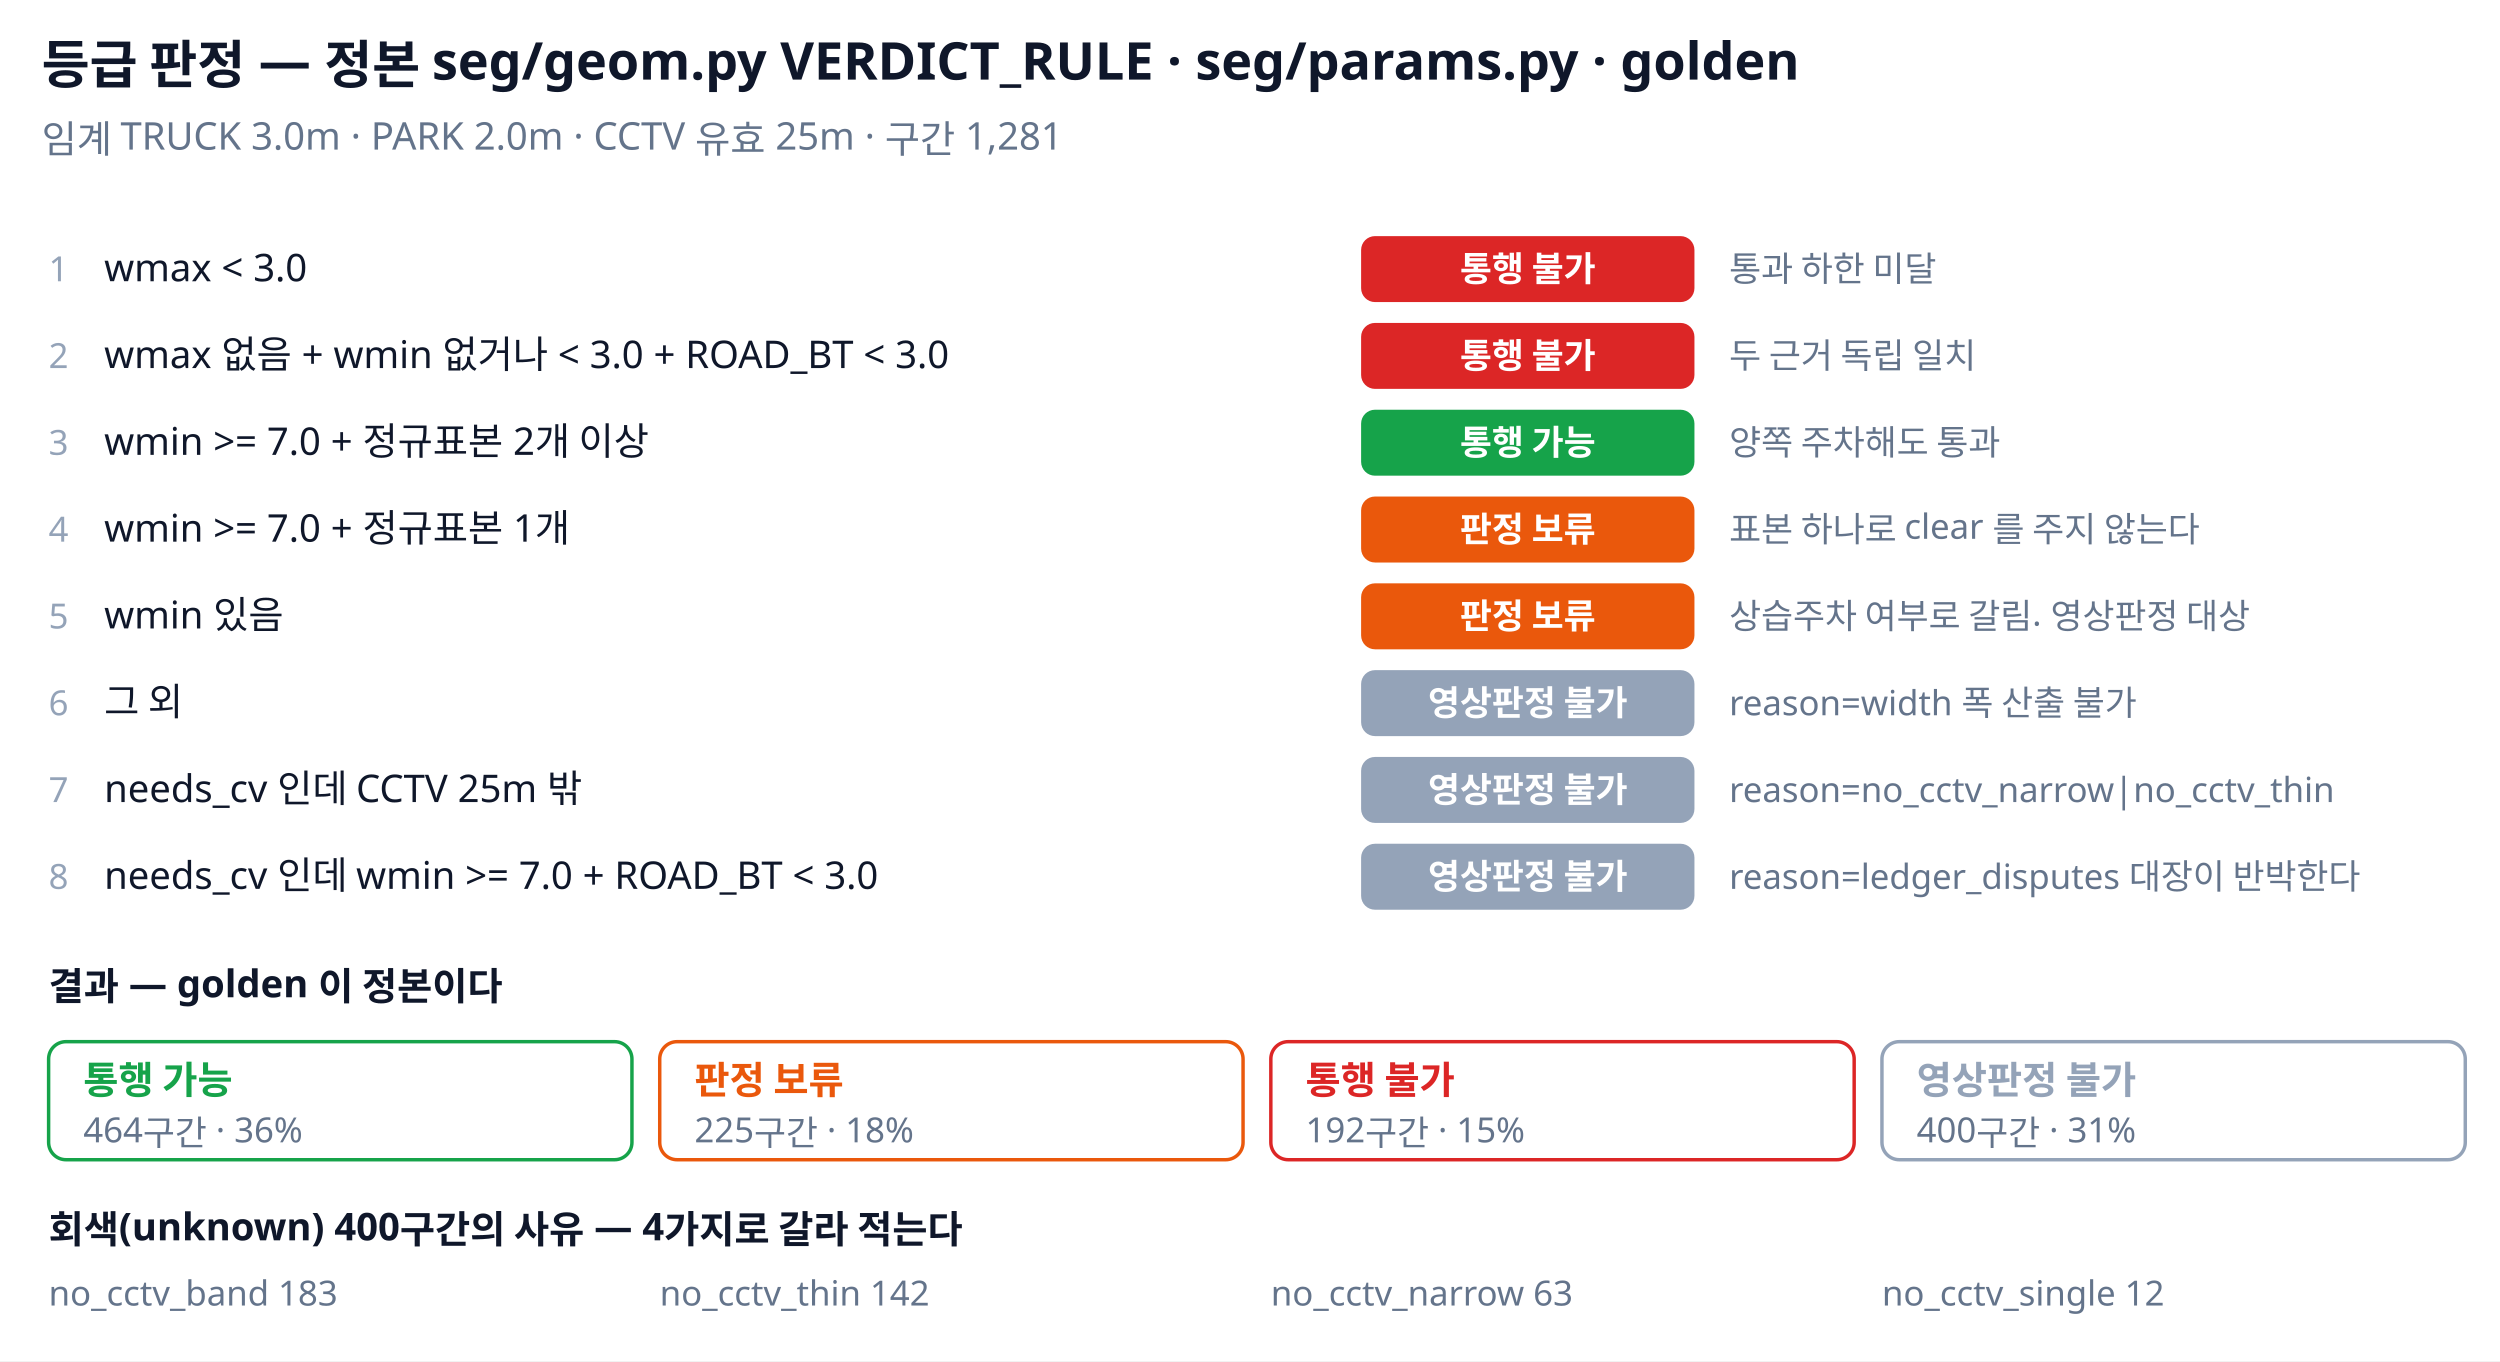
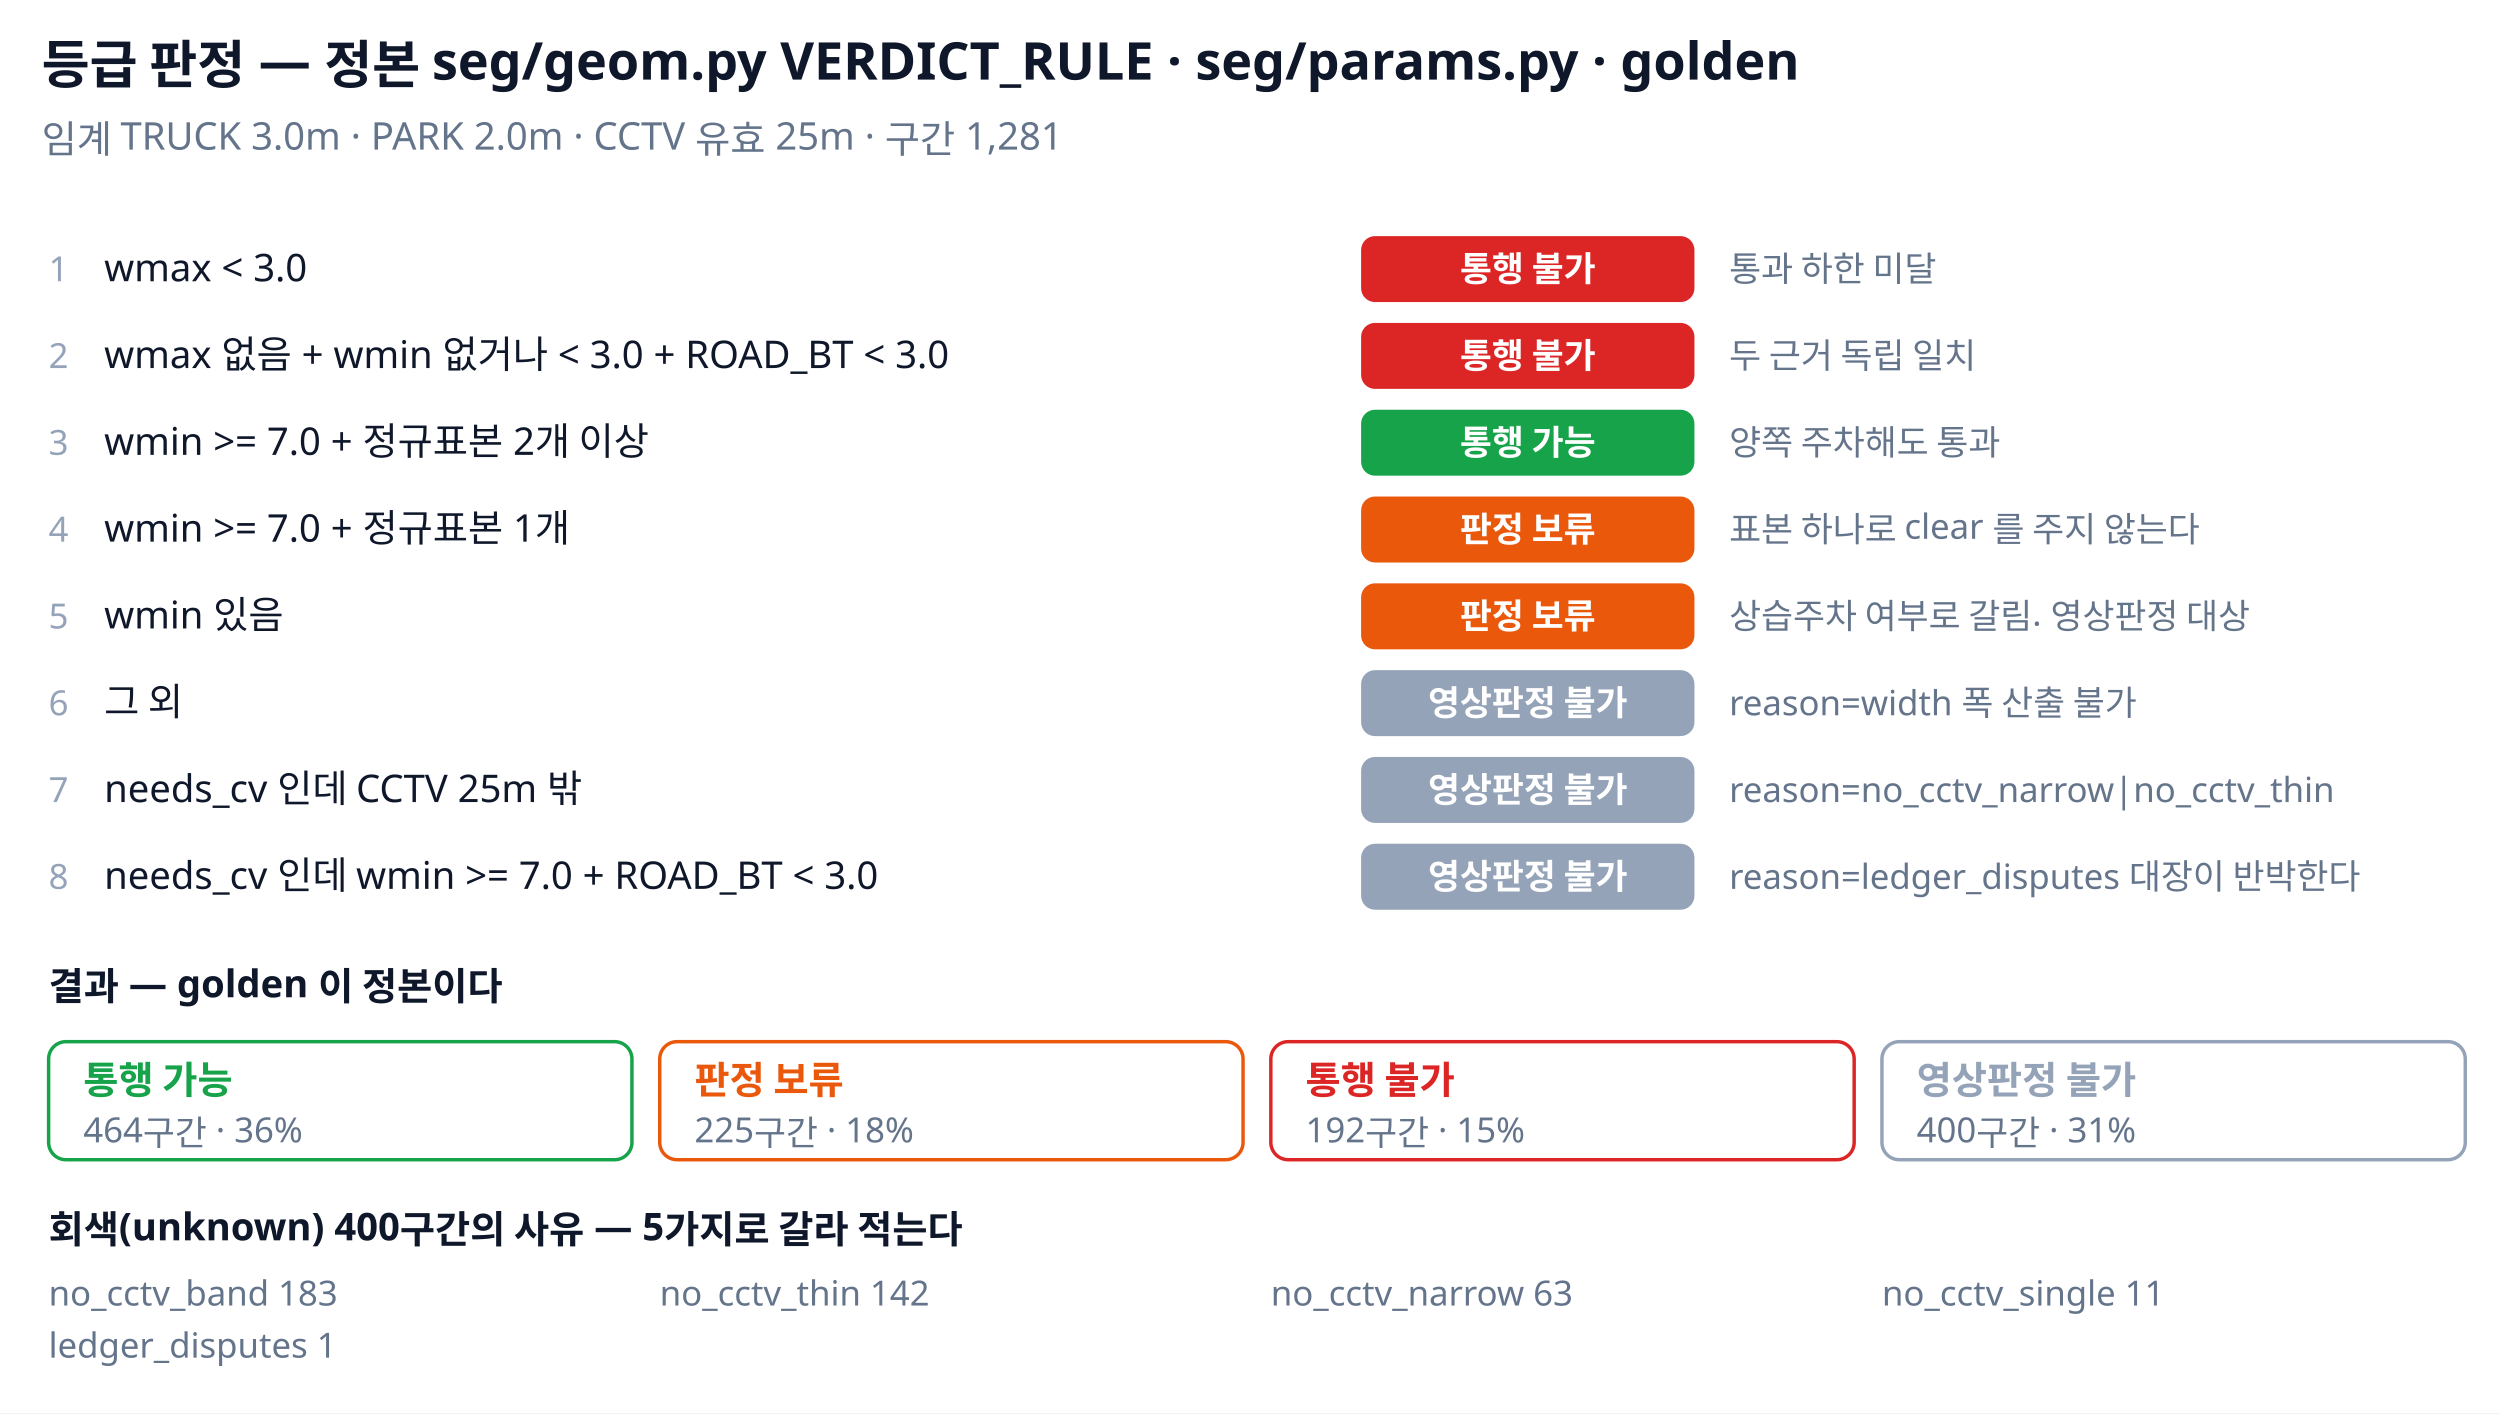
- <svg xmlns="http://www.w3.org/2000/svg" viewBox="0 0 720 392" width="720" height="392" font-family="Pretendard, system-ui, sans-serif">
-   <rect width="720" height="392" fill="#fff" />
+ <svg xmlns="http://www.w3.org/2000/svg" viewBox="0 0 720 407" width="720" height="407" font-family="Pretendard, system-ui, sans-serif">
+   <rect width="720" height="407" fill="#fff" />
  <text x="12" y="24" font-size="15" font-weight="700" fill="#0f172a">등급 판정 — 정본 seg/geom.py VERDICT_RULE · seg/params.py · golden</text>
  <text x="12" y="44" font-size="11" fill="#64748b">임계 TRUCK 3.0m · PARK 2.0m · CCTV 유효 25m · 구간 1,281</text>
  <text x="14" y="81" font-size="10" fill="#94a3b8">1</text>
  <text x="30" y="81" font-size="11" fill="#0f172a">wmax &lt; 3.0</text>
  <rect x="392" y="68" width="96" height="19" rx="4" fill="#dc2626" />
  <text x="440" y="81" font-size="10" font-weight="700" fill="#fff" text-anchor="middle">통행 불가</text>
  <text x="498" y="81" font-size="10" fill="#64748b">통과 하한 미달</text>
  <text x="14" y="106" font-size="10" fill="#94a3b8">2</text>
  <text x="30" y="106" font-size="11" fill="#0f172a">wmax 없음 + wmin 없거나 &lt; 3.0 + ROAD_BT &lt; 3.0</text>
  <rect x="392" y="93" width="96" height="19" rx="4" fill="#dc2626" />
  <text x="440" y="106" font-size="10" font-weight="700" fill="#fff" text-anchor="middle">통행 불가</text>
  <text x="498" y="106" font-size="10" fill="#64748b">두 근거 독립 일치</text>
  <text x="14" y="131" font-size="10" fill="#94a3b8">3</text>
  <text x="30" y="131" font-size="11" fill="#0f172a">wmin &gt;= 7.0 + 정규표본 2개 이상</text>
  <rect x="392" y="118" width="96" height="19" rx="4" fill="#16a34a" />
  <text x="440" y="131" font-size="10" font-weight="700" fill="#fff" text-anchor="middle">통행 가능</text>
  <text x="498" y="131" font-size="10" fill="#64748b">양쪽 주차해도 통과</text>
  <text x="14" y="156" font-size="10" fill="#94a3b8">4</text>
  <text x="30" y="156" font-size="11" fill="#0f172a">wmin &gt;= 7.0 + 정규표본 1개</text>
  <rect x="392" y="143" width="96" height="19" rx="4" fill="#ea580c" />
  <text x="440" y="156" font-size="10" font-weight="700" fill="#fff" text-anchor="middle">판정 보류</text>
  <text x="498" y="156" font-size="10" fill="#64748b">표본 하나로 clear 를 주지 않는다</text>
  <text x="14" y="181" font-size="10" fill="#94a3b8">5</text>
  <text x="30" y="181" font-size="11" fill="#0f172a">wmin 있음</text>
  <rect x="392" y="168" width="96" height="19" rx="4" fill="#ea580c" />
  <text x="440" y="181" font-size="10" font-weight="700" fill="#fff" text-anchor="middle">판정 보류</text>
  <text x="498" y="181" font-size="10" fill="#64748b">상습주차 여부로 갈림. 영상판정 대상</text>
  <text x="14" y="206" font-size="10" fill="#94a3b8">6</text>
  <text x="30" y="206" font-size="11" fill="#0f172a">그 외</text>
  <rect x="392" y="193" width="96" height="19" rx="4" fill="#94a3b8" />
  <text x="440" y="206" font-size="10" font-weight="700" fill="#fff" text-anchor="middle">영상판정 불가</text>
  <text x="498" y="206" font-size="10" fill="#64748b">reason=width 폭 산출 불가</text>
  <text x="14" y="231" font-size="10" fill="#94a3b8">7</text>
  <text x="30" y="231" font-size="11" fill="#0f172a">needs_cv 인데 CCTV 25m 밖</text>
  <rect x="392" y="218" width="96" height="19" rx="4" fill="#94a3b8" />
  <text x="440" y="231" font-size="10" font-weight="700" fill="#fff" text-anchor="middle">영상판정 불가</text>
  <text x="498" y="231" font-size="10" fill="#64748b">reason=no_cctv_narrow|no_cctv_thin</text>
  <text x="14" y="256" font-size="10" fill="#94a3b8">8</text>
  <text x="30" y="256" font-size="11" fill="#0f172a">needs_cv 인데 wmin &gt;= 7.0 + ROAD_BT &lt; 3.0</text>
  <rect x="392" y="243" width="96" height="19" rx="4" fill="#94a3b8" />
  <text x="440" y="256" font-size="10" font-weight="700" fill="#fff" text-anchor="middle">영상판정 불가</text>
  <text x="498" y="256" font-size="10" fill="#64748b">reason=ledger_disputes 대장이 반박한다</text>
  <text x="14" y="288" font-size="11" font-weight="700" fill="#0f172a">결과 — golden 이 정본이다</text>
  <rect x="14" y="300" width="168" height="34" rx="5" fill="#fff" stroke="#16a34a" />
  <text x="24" y="315" font-size="11" font-weight="700" fill="#16a34a">통행 가능</text>
  <text x="24" y="329" font-size="10" fill="#64748b">464구간 · 36%</text>
  <rect x="190" y="300" width="168" height="34" rx="5" fill="#fff" stroke="#ea580c" />
  <text x="200" y="315" font-size="11" font-weight="700" fill="#ea580c">판정 보류</text>
  <text x="200" y="329" font-size="10" fill="#64748b">225구간 · 18%</text>
  <rect x="366" y="300" width="168" height="34" rx="5" fill="#fff" stroke="#dc2626" />
  <text x="376" y="315" font-size="11" font-weight="700" fill="#dc2626">통행 불가</text>
  <text x="376" y="329" font-size="10" fill="#64748b">192구간 · 15%</text>
  <rect x="542" y="300" width="168" height="34" rx="5" fill="#fff" stroke="#94a3b8" />
  <text x="552" y="315" font-size="11" font-weight="700" fill="#94a3b8">영상판정 불가</text>
  <text x="552" y="329" font-size="10" fill="#64748b">400구간 · 31%</text>
-   <text x="14" y="358" font-size="11" font-weight="700" fill="#0f172a">회색(unknown) 400구간의 사유 — 4가지로 갈라 적는다</text>
+   <text x="14" y="358" font-size="11" font-weight="700" fill="#0f172a">회색(unknown) 400구간의 사유 — 5가지로 갈라 적는다</text>
  <text x="14" y="376" font-size="10" fill="#64748b">no_cctv_band 183</text>
  <text x="190" y="376" font-size="10" fill="#64748b">no_cctv_thin 142</text>
  <text x="366" y="376" font-size="10" fill="#64748b">no_cctv_narrow 63</text>
-   <text x="542" y="376" font-size="10" fill="#64748b">no_cctv_single 12</text>
+   <text x="542" y="376" font-size="10" fill="#64748b">no_cctv_single 11</text>
+   <text x="14" y="391" font-size="10" fill="#64748b">ledger_disputes 1</text>
</svg>
